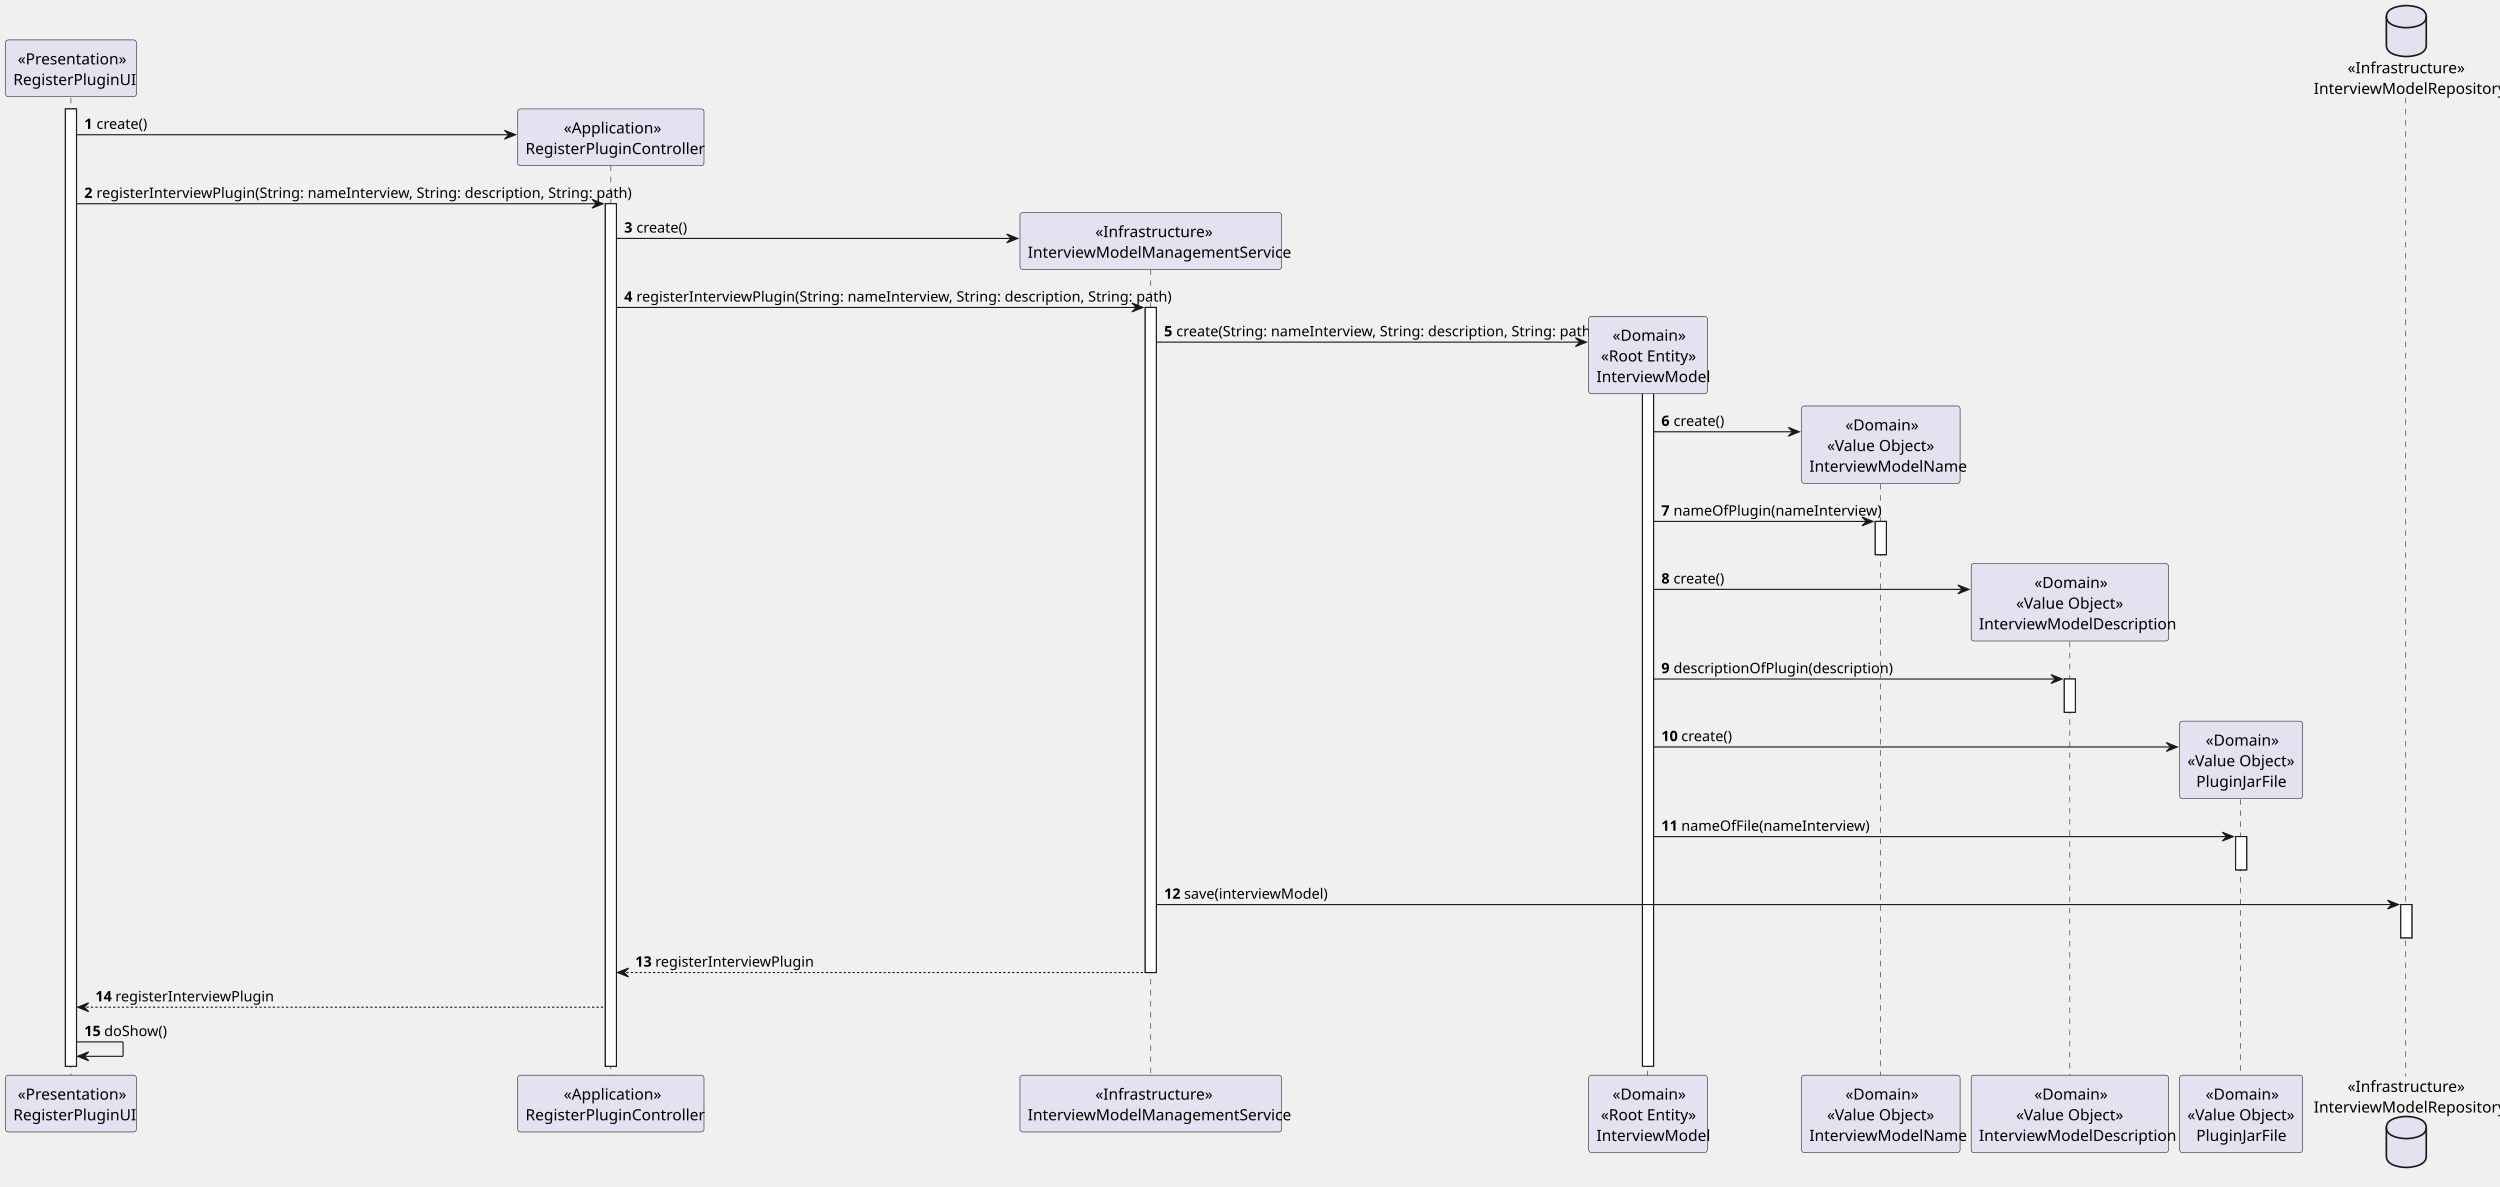
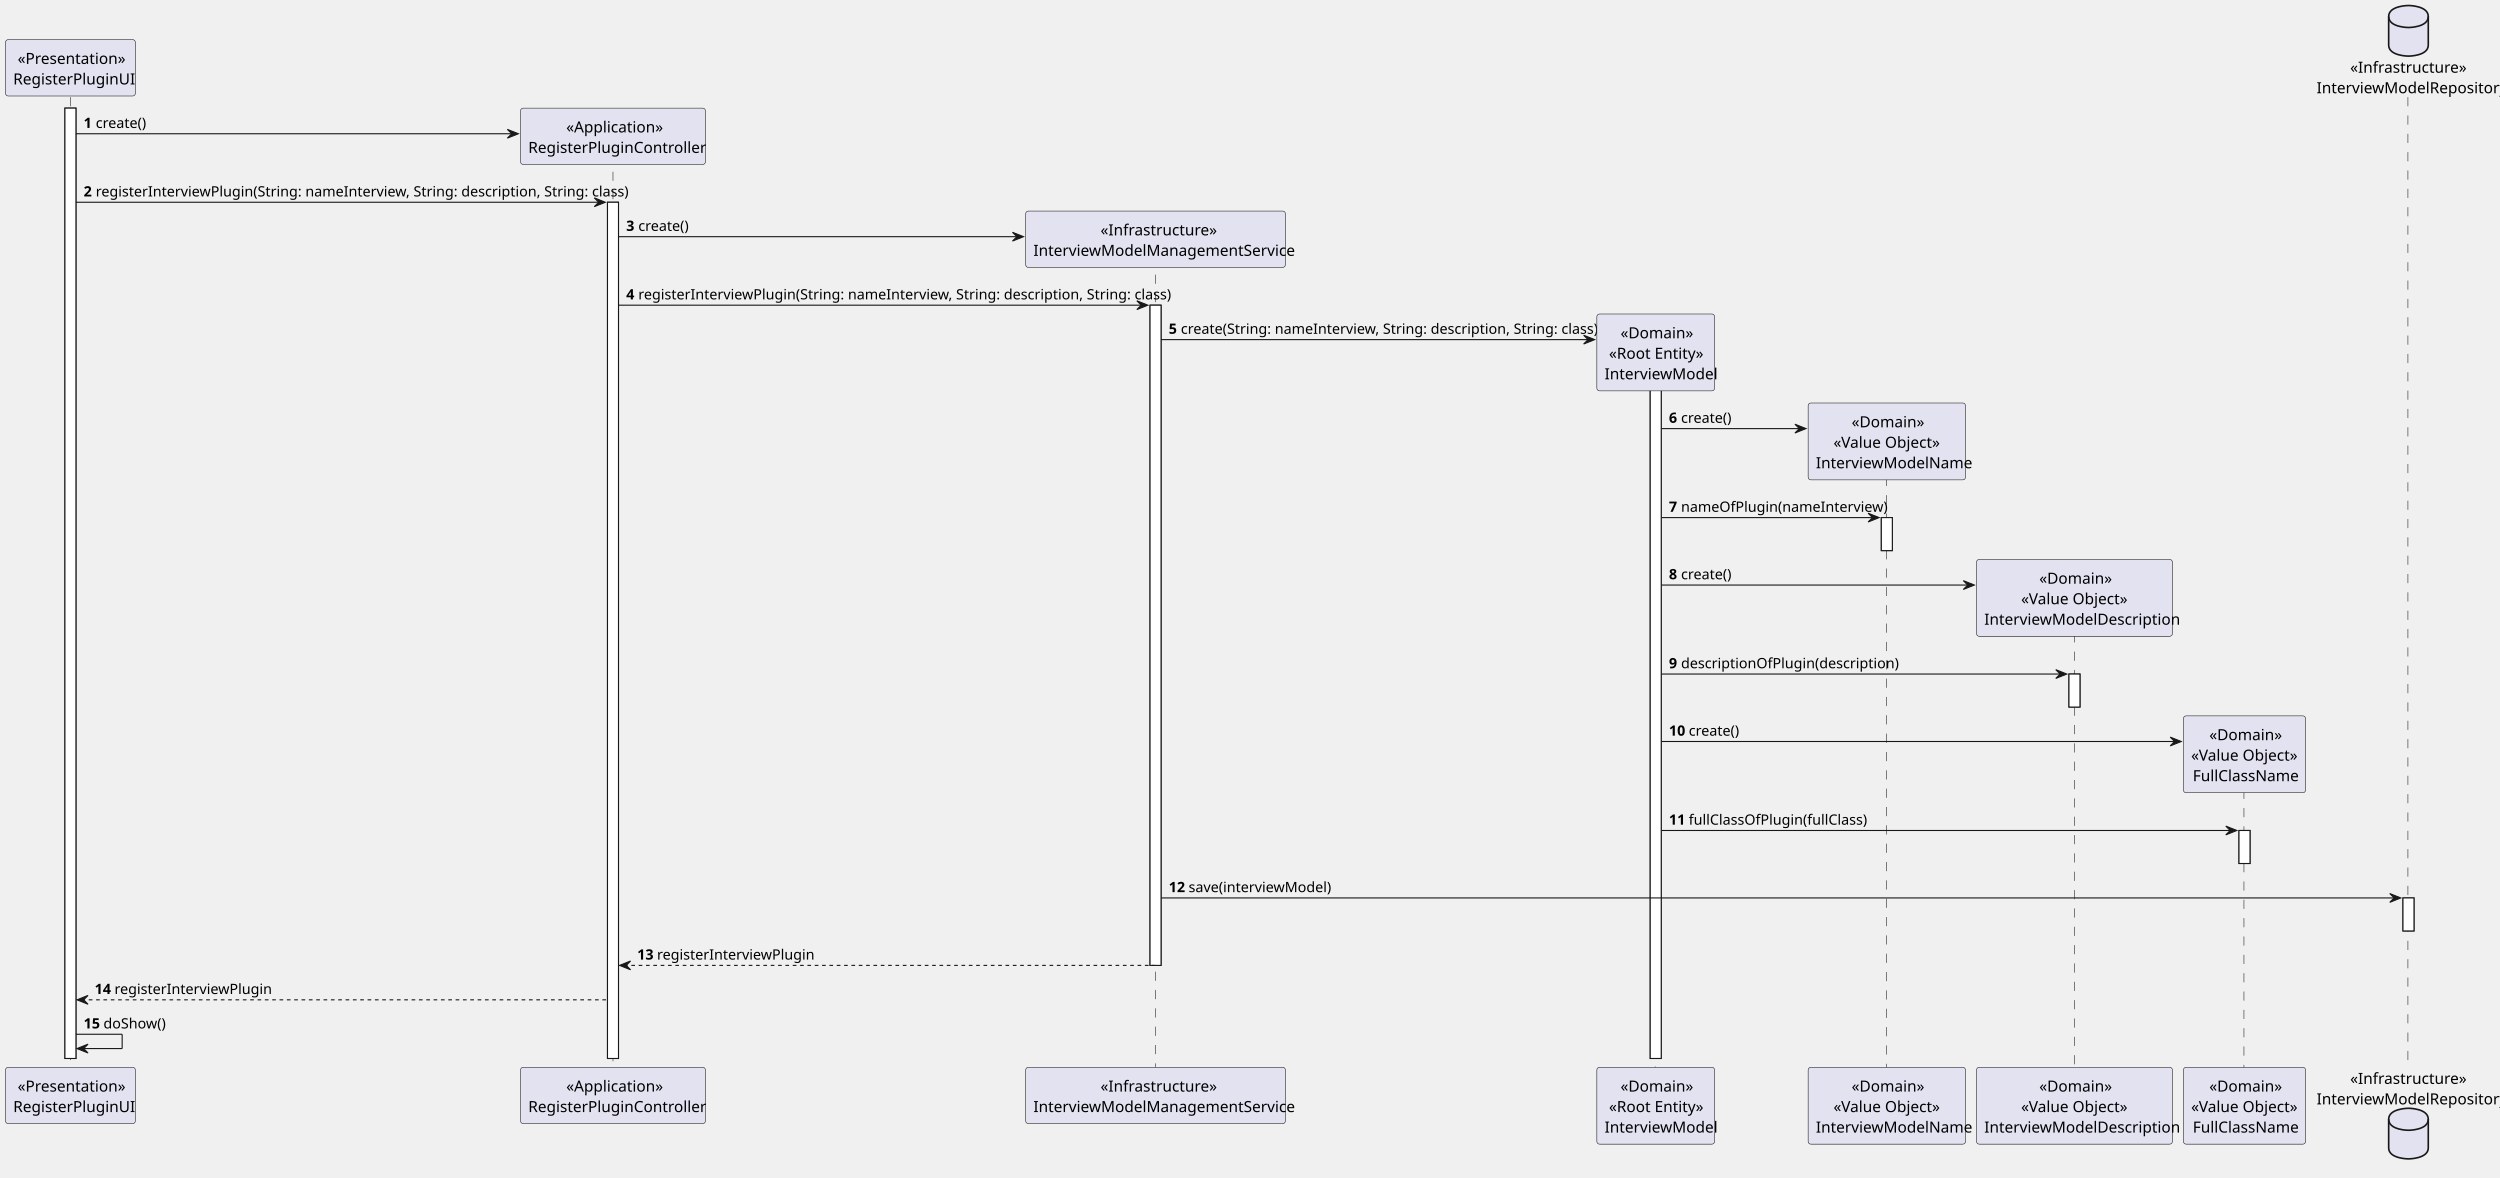
- <svg xmlns="http://www.w3.org/2000/svg" contentStyleType="text/css" height="1070px" preserveAspectRatio="none" style="width:2255px;height:1070px;background:#FFFFFF;" version="1.1" viewBox="0 0 2255 1070" width="2255px" zoomAndPan="magnify">
+ <svg xmlns="http://www.w3.org/2000/svg" contentStyleType="text/css" height="642px" preserveAspectRatio="none" style="width:1363px;height:642px;background:#FFFFFF;" version="1.1" viewBox="0 0 1363 642" width="1363.8px" zoomAndPan="magnify">
  <defs />
  <g>
-     <rect fill="#FFFFFF" height="863.557" style="stroke:#181818;stroke-width:1.0;" width="10" x="59" y="98.242" />
-     <rect fill="#FFFFFF" height="778.023" style="stroke:#181818;stroke-width:1.0;" width="10" x="546" y="183.775" />
-     <rect fill="#FFFFFF" height="599.908" style="stroke:#181818;stroke-width:1.0;" width="10" x="1033" y="277.309" />
-     <rect fill="#FFFFFF" height="643.199" style="stroke:#181818;stroke-width:1.0;" width="10" x="1481.5" y="318.6" />
-     <rect fill="#FFFFFF" height="30" style="stroke:#181818;stroke-width:1.0;" width="10" x="1691.5" y="470.326" />
-     <rect fill="#FFFFFF" height="30" style="stroke:#181818;stroke-width:1.0;" width="10" x="1862" y="612.481" />
-     <rect fill="#FFFFFF" height="30" style="stroke:#181818;stroke-width:1.0;" width="10" x="2016.5" y="754.635" />
-     <rect fill="#FFFFFF" height="30" style="stroke:#181818;stroke-width:1.0;" width="10" x="2165.5" y="815.926" />
-     <line style="stroke:#181818;stroke-width:0.5;stroke-dasharray:5.0,5.0;" x1="64" x2="64" y1="88.242" y2="970.799" />
-     <line style="stroke:#181818;stroke-width:0.5;stroke-dasharray:5.0,5.0;" x1="551" x2="551" y1="139.363" y2="970.799" />
-     <line style="stroke:#181818;stroke-width:0.5;stroke-dasharray:5.0,5.0;" x1="1038" x2="1038" y1="232.897" y2="970.799" />
-     <line style="stroke:#181818;stroke-width:0.5;stroke-dasharray:5.0,5.0;" x1="1486" x2="1486" y1="335.74" y2="970.799" />
-     <line style="stroke:#181818;stroke-width:0.5;stroke-dasharray:5.0,5.0;" x1="1696" x2="1696" y1="416.603" y2="970.799" />
-     <line style="stroke:#181818;stroke-width:0.5;stroke-dasharray:5.0,5.0;" x1="1867" x2="1867" y1="558.758" y2="970.799" />
-     <line style="stroke:#181818;stroke-width:0.5;stroke-dasharray:5.0,5.0;" x1="2021" x2="2021" y1="700.912" y2="970.799" />
-     <line style="stroke:#181818;stroke-width:0.5;stroke-dasharray:5.0,5.0;" x1="2170" x2="2170" y1="88.242" y2="970.799" />
-     <rect fill="#E2E2F0" height="51.242" rx="2.5" ry="2.5" style="stroke:#181818;stroke-width:0.5;" width="118" x="5" y="36" />
-     <text fill="#000000" font-family="sans-serif" font-size="14" lengthAdjust="spacing" textLength="96" x="16" y="58.107">«Presentation»</text>
-     <text fill="#000000" font-family="sans-serif" font-size="14" lengthAdjust="spacing" textLength="104" x="12" y="76.728">RegisterPluginUI</text>
-     <rect fill="#E2E2F0" height="51.242" rx="2.5" ry="2.5" style="stroke:#181818;stroke-width:0.5;" width="118" x="5" y="969.799" />
-     <text fill="#000000" font-family="sans-serif" font-size="14" lengthAdjust="spacing" textLength="96" x="16" y="991.906">«Presentation»</text>
-     <text fill="#000000" font-family="sans-serif" font-size="14" lengthAdjust="spacing" textLength="104" x="12" y="1010.527">RegisterPluginUI</text>
-     <rect fill="#E2E2F0" height="51.242" rx="2.5" ry="2.5" style="stroke:#181818;stroke-width:0.5;" width="168" x="467" y="969.799" />
-     <text fill="#000000" font-family="sans-serif" font-size="14" lengthAdjust="spacing" textLength="85" x="508.5" y="991.906">«Application»</text>
-     <text fill="#000000" font-family="sans-serif" font-size="14" lengthAdjust="spacing" textLength="154" x="474" y="1010.527">RegisterPluginController</text>
-     <rect fill="#E2E2F0" height="51.242" rx="2.5" ry="2.5" style="stroke:#181818;stroke-width:0.5;" width="236" x="920" y="969.799" />
-     <text fill="#000000" font-family="sans-serif" font-size="14" lengthAdjust="spacing" textLength="100" x="988" y="991.906">«Infrastructure»</text>
-     <text fill="#000000" font-family="sans-serif" font-size="14" lengthAdjust="spacing" textLength="222" x="927" y="1010.527">InterviewModelManagementService</text>
-     <rect fill="#E2E2F0" height="69.863" rx="2.5" ry="2.5" style="stroke:#181818;stroke-width:0.5;" width="107" x="1433" y="969.799" />
-     <text fill="#000000" font-family="sans-serif" font-size="14" lengthAdjust="spacing" textLength="64" x="1454.5" y="991.906">«Domain»</text>
-     <text fill="#000000" font-family="sans-serif" font-size="14" lengthAdjust="spacing" textLength="85" x="1444" y="1010.527">«Root Entity»</text>
-     <text fill="#000000" font-family="sans-serif" font-size="14" lengthAdjust="spacing" textLength="93" x="1440" y="1029.148">InterviewModel</text>
-     <rect fill="#E2E2F0" height="69.863" rx="2.5" ry="2.5" style="stroke:#181818;stroke-width:0.5;" width="143" x="1625" y="969.799" />
-     <text fill="#000000" font-family="sans-serif" font-size="14" lengthAdjust="spacing" textLength="64" x="1664.5" y="991.906">«Domain»</text>
-     <text fill="#000000" font-family="sans-serif" font-size="14" lengthAdjust="spacing" textLength="97" x="1648" y="1010.527">«Value Object»</text>
-     <text fill="#000000" font-family="sans-serif" font-size="14" lengthAdjust="spacing" textLength="129" x="1632" y="1029.148">InterviewModelName</text>
-     <rect fill="#E2E2F0" height="69.863" rx="2.5" ry="2.5" style="stroke:#181818;stroke-width:0.5;" width="178" x="1778" y="969.799" />
-     <text fill="#000000" font-family="sans-serif" font-size="14" lengthAdjust="spacing" textLength="64" x="1835" y="991.906">«Domain»</text>
-     <text fill="#000000" font-family="sans-serif" font-size="14" lengthAdjust="spacing" textLength="97" x="1818.5" y="1010.527">«Value Object»</text>
-     <text fill="#000000" font-family="sans-serif" font-size="14" lengthAdjust="spacing" textLength="164" x="1785" y="1029.148">InterviewModelDescription</text>
-     <rect fill="#E2E2F0" height="69.863" rx="2.5" ry="2.5" style="stroke:#181818;stroke-width:0.5;" width="111" x="1966" y="969.799" />
-     <text fill="#000000" font-family="sans-serif" font-size="14" lengthAdjust="spacing" textLength="64" x="1989.5" y="991.906">«Domain»</text>
-     <text fill="#000000" font-family="sans-serif" font-size="14" lengthAdjust="spacing" textLength="97" x="1973" y="1010.527">«Value Object»</text>
-     <text fill="#000000" font-family="sans-serif" font-size="14" lengthAdjust="spacing" textLength="81" x="1981" y="1029.148">PluginJarFile</text>
-     <text fill="#000000" font-family="sans-serif" font-size="14" lengthAdjust="spacing" textLength="100" x="2117.5" y="66.107">«Infrastructure»</text>
-     <text fill="#000000" font-family="sans-serif" font-size="14" lengthAdjust="spacing" textLength="161" x="2087" y="84.728">InterviewModelRepository</text>
-     <path d="M2152.5,15 C2152.5,5 2170.5,5 2170.5,5 C2170.5,5 2188.5,5 2188.5,15 L2188.5,41 C2188.5,51 2170.5,51 2170.5,51 C2170.5,51 2152.5,51 2152.5,41 L2152.5,15 " fill="#E2E2F0" style="stroke:#181818;stroke-width:1.5;" />
-     <path d="M2152.5,15 C2152.5,25 2170.5,25 2170.5,25 C2170.5,25 2188.5,25 2188.5,15 " fill="none" style="stroke:#181818;stroke-width:1.5;" />
-     <text fill="#000000" font-family="sans-serif" font-size="14" lengthAdjust="spacing" textLength="100" x="2117.5" y="984.906">«Infrastructure»</text>
-     <text fill="#000000" font-family="sans-serif" font-size="14" lengthAdjust="spacing" textLength="161" x="2087" y="1003.527">InterviewModelRepository</text>
-     <path d="M2152.5,1017.041 C2152.5,1007.041 2170.5,1007.041 2170.5,1007.041 C2170.5,1007.041 2188.5,1007.041 2188.5,1017.041 L2188.5,1043.041 C2188.5,1053.041 2170.5,1053.041 2170.5,1053.041 C2170.5,1053.041 2152.5,1053.041 2152.5,1043.041 L2152.5,1017.041 " fill="#E2E2F0" style="stroke:#181818;stroke-width:1.5;" />
-     <path d="M2152.5,1017.041 C2152.5,1027.041 2170.5,1027.041 2170.5,1027.041 C2170.5,1027.041 2188.5,1027.041 2188.5,1017.041 " fill="none" style="stroke:#181818;stroke-width:1.5;" />
-     <rect fill="#FFFFFF" height="863.557" style="stroke:#181818;stroke-width:1.0;" width="10" x="59" y="98.242" />
-     <rect fill="#FFFFFF" height="778.023" style="stroke:#181818;stroke-width:1.0;" width="10" x="546" y="183.775" />
-     <rect fill="#FFFFFF" height="599.908" style="stroke:#181818;stroke-width:1.0;" width="10" x="1033" y="277.309" />
-     <rect fill="#FFFFFF" height="643.199" style="stroke:#181818;stroke-width:1.0;" width="10" x="1481.5" y="318.6" />
-     <rect fill="#FFFFFF" height="30" style="stroke:#181818;stroke-width:1.0;" width="10" x="1691.5" y="470.326" />
-     <rect fill="#FFFFFF" height="30" style="stroke:#181818;stroke-width:1.0;" width="10" x="1862" y="612.481" />
-     <rect fill="#FFFFFF" height="30" style="stroke:#181818;stroke-width:1.0;" width="10" x="2016.5" y="754.635" />
-     <rect fill="#FFFFFF" height="30" style="stroke:#181818;stroke-width:1.0;" width="10" x="2165.5" y="815.926" />
-     <polygon fill="#181818" points="455,117.533,465,121.533,455,125.533,459,121.533" style="stroke:#181818;stroke-width:1.0;" />
-     <line style="stroke:#181818;stroke-width:1.0;" x1="69" x2="461" y1="121.533" y2="121.533" />
-     <text fill="#000000" font-family="sans-serif" font-size="13" font-weight="bold" lengthAdjust="spacing" textLength="7" x="76" y="116.27">1</text>
-     <text fill="#000000" font-family="sans-serif" font-size="13" lengthAdjust="spacing" textLength="44" x="87" y="116.27">create()</text>
-     <rect fill="#E2E2F0" height="51.242" rx="2.5" ry="2.5" style="stroke:#181818;stroke-width:0.5;" width="168" x="467" y="98.242" />
-     <text fill="#000000" font-family="sans-serif" font-size="14" lengthAdjust="spacing" textLength="85" x="508.5" y="120.35">«Application»</text>
-     <text fill="#000000" font-family="sans-serif" font-size="14" lengthAdjust="spacing" textLength="154" x="474" y="138.971">RegisterPluginController</text>
-     <polygon fill="#181818" points="534,179.775,544,183.775,534,187.775,538,183.775" style="stroke:#181818;stroke-width:1.0;" />
-     <line style="stroke:#181818;stroke-width:1.0;" x1="69" x2="540" y1="183.775" y2="183.775" />
-     <text fill="#000000" font-family="sans-serif" font-size="13" font-weight="bold" lengthAdjust="spacing" textLength="7" x="76" y="178.513">2</text>
-     <text fill="#000000" font-family="sans-serif" font-size="13" lengthAdjust="spacing" textLength="447" x="87" y="178.513">registerInterviewPlugin(String: nameInterview, String: description, String: path)</text>
-     <polygon fill="#181818" points="908,211.066,918,215.066,908,219.066,912,215.066" style="stroke:#181818;stroke-width:1.0;" />
-     <line style="stroke:#181818;stroke-width:1.0;" x1="556" x2="914" y1="215.066" y2="215.066" />
-     <text fill="#000000" font-family="sans-serif" font-size="13" font-weight="bold" lengthAdjust="spacing" textLength="7" x="563" y="209.804">3</text>
-     <text fill="#000000" font-family="sans-serif" font-size="13" lengthAdjust="spacing" textLength="44" x="574" y="209.804">create()</text>
-     <rect fill="#E2E2F0" height="51.242" rx="2.5" ry="2.5" style="stroke:#181818;stroke-width:0.5;" width="236" x="920" y="191.775" />
-     <text fill="#000000" font-family="sans-serif" font-size="14" lengthAdjust="spacing" textLength="100" x="988" y="213.883">«Infrastructure»</text>
-     <text fill="#000000" font-family="sans-serif" font-size="14" lengthAdjust="spacing" textLength="222" x="927" y="232.504">InterviewModelManagementService</text>
-     <polygon fill="#181818" points="1021,273.309,1031,277.309,1021,281.309,1025,277.309" style="stroke:#181818;stroke-width:1.0;" />
-     <line style="stroke:#181818;stroke-width:1.0;" x1="556" x2="1027" y1="277.309" y2="277.309" />
-     <text fill="#000000" font-family="sans-serif" font-size="13" font-weight="bold" lengthAdjust="spacing" textLength="7" x="563" y="272.046">4</text>
-     <text fill="#000000" font-family="sans-serif" font-size="13" lengthAdjust="spacing" textLength="447" x="574" y="272.046">registerInterviewPlugin(String: nameInterview, String: description, String: path)</text>
-     <polygon fill="#181818" points="1421,304.6,1431,308.6,1421,312.6,1425,308.6" style="stroke:#181818;stroke-width:1.0;" />
-     <line style="stroke:#181818;stroke-width:1.0;" x1="1043" x2="1427" y1="308.6" y2="308.6" />
-     <text fill="#000000" font-family="sans-serif" font-size="13" font-weight="bold" lengthAdjust="spacing" textLength="7" x="1050" y="303.337">5</text>
-     <text fill="#000000" font-family="sans-serif" font-size="13" lengthAdjust="spacing" textLength="355" x="1061" y="303.337">create(String: nameInterview, String: description, String: path)</text>
-     <rect fill="#E2E2F0" height="69.863" rx="2.5" ry="2.5" style="stroke:#181818;stroke-width:0.5;" width="107" x="1433" y="285.309" />
-     <text fill="#000000" font-family="sans-serif" font-size="14" lengthAdjust="spacing" textLength="64" x="1454.5" y="307.416">«Domain»</text>
-     <text fill="#000000" font-family="sans-serif" font-size="14" lengthAdjust="spacing" textLength="85" x="1444" y="326.037">«Root Entity»</text>
-     <text fill="#000000" font-family="sans-serif" font-size="14" lengthAdjust="spacing" textLength="93" x="1440" y="344.658">InterviewModel</text>
-     <polygon fill="#181818" points="1613,385.463,1623,389.463,1613,393.463,1617,389.463" style="stroke:#181818;stroke-width:1.0;" />
-     <line style="stroke:#181818;stroke-width:1.0;" x1="1491.5" x2="1619" y1="389.463" y2="389.463" />
-     <text fill="#000000" font-family="sans-serif" font-size="13" font-weight="bold" lengthAdjust="spacing" textLength="7" x="1498.5" y="384.2">6</text>
-     <text fill="#000000" font-family="sans-serif" font-size="13" lengthAdjust="spacing" textLength="44" x="1509.5" y="384.2">create()</text>
-     <rect fill="#E2E2F0" height="69.863" rx="2.5" ry="2.5" style="stroke:#181818;stroke-width:0.5;" width="143" x="1625" y="366.172" />
-     <text fill="#000000" font-family="sans-serif" font-size="14" lengthAdjust="spacing" textLength="64" x="1664.5" y="388.279">«Domain»</text>
-     <text fill="#000000" font-family="sans-serif" font-size="14" lengthAdjust="spacing" textLength="97" x="1648" y="406.9">«Value Object»</text>
-     <text fill="#000000" font-family="sans-serif" font-size="14" lengthAdjust="spacing" textLength="129" x="1632" y="425.522">InterviewModelName</text>
-     <polygon fill="#181818" points="1679.5,466.326,1689.5,470.326,1679.5,474.326,1683.5,470.326" style="stroke:#181818;stroke-width:1.0;" />
-     <line style="stroke:#181818;stroke-width:1.0;" x1="1491.5" x2="1685.5" y1="470.326" y2="470.326" />
-     <text fill="#000000" font-family="sans-serif" font-size="13" font-weight="bold" lengthAdjust="spacing" textLength="7" x="1498.5" y="465.063">7</text>
-     <text fill="#000000" font-family="sans-serif" font-size="13" lengthAdjust="spacing" textLength="170" x="1509.5" y="465.063">nameOfPlugin(nameInterview)</text>
-     <polygon fill="#181818" points="1766,527.617,1776,531.617,1766,535.617,1770,531.617" style="stroke:#181818;stroke-width:1.0;" />
-     <line style="stroke:#181818;stroke-width:1.0;" x1="1491.5" x2="1772" y1="531.617" y2="531.617" />
-     <text fill="#000000" font-family="sans-serif" font-size="13" font-weight="bold" lengthAdjust="spacing" textLength="7" x="1498.5" y="526.355">8</text>
-     <text fill="#000000" font-family="sans-serif" font-size="13" lengthAdjust="spacing" textLength="44" x="1509.5" y="526.355">create()</text>
-     <rect fill="#E2E2F0" height="69.863" rx="2.5" ry="2.5" style="stroke:#181818;stroke-width:0.5;" width="178" x="1778" y="508.326" />
-     <text fill="#000000" font-family="sans-serif" font-size="14" lengthAdjust="spacing" textLength="64" x="1835" y="530.434">«Domain»</text>
-     <text fill="#000000" font-family="sans-serif" font-size="14" lengthAdjust="spacing" textLength="97" x="1818.5" y="549.055">«Value Object»</text>
-     <text fill="#000000" font-family="sans-serif" font-size="14" lengthAdjust="spacing" textLength="164" x="1785" y="567.676">InterviewModelDescription</text>
-     <polygon fill="#181818" points="1850,608.481,1860,612.481,1850,616.481,1854,612.481" style="stroke:#181818;stroke-width:1.0;" />
-     <line style="stroke:#181818;stroke-width:1.0;" x1="1491.5" x2="1856" y1="612.481" y2="612.481" />
-     <text fill="#000000" font-family="sans-serif" font-size="13" font-weight="bold" lengthAdjust="spacing" textLength="7" x="1498.5" y="607.218">9</text>
-     <text fill="#000000" font-family="sans-serif" font-size="13" lengthAdjust="spacing" textLength="183" x="1509.5" y="607.218">descriptionOfPlugin(description)</text>
-     <polygon fill="#181818" points="1954,669.771,1964,673.771,1954,677.771,1958,673.771" style="stroke:#181818;stroke-width:1.0;" />
-     <line style="stroke:#181818;stroke-width:1.0;" x1="1491.5" x2="1960" y1="673.771" y2="673.771" />
-     <text fill="#000000" font-family="sans-serif" font-size="13" font-weight="bold" lengthAdjust="spacing" textLength="14" x="1498.5" y="668.509">10</text>
-     <text fill="#000000" font-family="sans-serif" font-size="13" lengthAdjust="spacing" textLength="44" x="1516.5" y="668.509">create()</text>
-     <rect fill="#E2E2F0" height="69.863" rx="2.5" ry="2.5" style="stroke:#181818;stroke-width:0.5;" width="111" x="1966" y="650.481" />
-     <text fill="#000000" font-family="sans-serif" font-size="14" lengthAdjust="spacing" textLength="64" x="1989.5" y="672.588">«Domain»</text>
-     <text fill="#000000" font-family="sans-serif" font-size="14" lengthAdjust="spacing" textLength="97" x="1973" y="691.209">«Value Object»</text>
-     <text fill="#000000" font-family="sans-serif" font-size="14" lengthAdjust="spacing" textLength="81" x="1981" y="709.83">PluginJarFile</text>
-     <polygon fill="#181818" points="2004.5,750.635,2014.5,754.635,2004.5,758.635,2008.5,754.635" style="stroke:#181818;stroke-width:1.0;" />
-     <line style="stroke:#181818;stroke-width:1.0;" x1="1491.5" x2="2010.5" y1="754.635" y2="754.635" />
-     <text fill="#000000" font-family="sans-serif" font-size="13" font-weight="bold" lengthAdjust="spacing" textLength="14" x="1498.5" y="749.372">11</text>
-     <text fill="#000000" font-family="sans-serif" font-size="13" lengthAdjust="spacing" textLength="155" x="1516.5" y="749.372">nameOfFile(nameInterview)</text>
-     <polygon fill="#181818" points="2153.5,811.926,2163.5,815.926,2153.5,819.926,2157.5,815.926" style="stroke:#181818;stroke-width:1.0;" />
-     <line style="stroke:#181818;stroke-width:1.0;" x1="1043" x2="2159.5" y1="815.926" y2="815.926" />
-     <text fill="#000000" font-family="sans-serif" font-size="13" font-weight="bold" lengthAdjust="spacing" textLength="14" x="1050" y="810.663">12</text>
-     <text fill="#000000" font-family="sans-serif" font-size="13" lengthAdjust="spacing" textLength="118" x="1068" y="810.663">save(interviewModel)</text>
-     <polygon fill="#181818" points="567,873.217,557,877.217,567,881.217,563,877.217" style="stroke:#181818;stroke-width:1.0;" />
-     <line style="stroke:#181818;stroke-width:1.0;stroke-dasharray:2.0,2.0;" x1="561" x2="1037" y1="877.217" y2="877.217" />
-     <text fill="#000000" font-family="sans-serif" font-size="13" font-weight="bold" lengthAdjust="spacing" textLength="14" x="573" y="871.954">13</text>
-     <text fill="#000000" font-family="sans-serif" font-size="13" lengthAdjust="spacing" textLength="128" x="591" y="871.954">registerInterviewPlugin</text>
-     <polygon fill="#181818" points="80,904.508,70,908.508,80,912.508,76,908.508" style="stroke:#181818;stroke-width:1.0;" />
-     <line style="stroke:#181818;stroke-width:1.0;stroke-dasharray:2.0,2.0;" x1="74" x2="545" y1="908.508" y2="908.508" />
-     <text fill="#000000" font-family="sans-serif" font-size="13" font-weight="bold" lengthAdjust="spacing" textLength="14" x="86" y="903.245">14</text>
-     <text fill="#000000" font-family="sans-serif" font-size="13" lengthAdjust="spacing" textLength="128" x="104" y="903.245">registerInterviewPlugin</text>
-     <line style="stroke:#181818;stroke-width:1.0;" x1="69" x2="111" y1="939.799" y2="939.799" />
-     <line style="stroke:#181818;stroke-width:1.0;" x1="111" x2="111" y1="939.799" y2="952.799" />
-     <line style="stroke:#181818;stroke-width:1.0;" x1="70" x2="111" y1="952.799" y2="952.799" />
-     <polygon fill="#181818" points="80,948.799,70,952.799,80,956.799,76,952.799" style="stroke:#181818;stroke-width:1.0;" />
-     <text fill="#000000" font-family="sans-serif" font-size="13" font-weight="bold" lengthAdjust="spacing" textLength="14" x="76" y="934.536">15</text>
-     <text fill="#000000" font-family="sans-serif" font-size="13" lengthAdjust="spacing" textLength="54" x="94" y="934.536">doShow()</text>
+     <rect fill="#FFFFFF" height="518.134" style="stroke:#181818;stroke-width:0.6;" width="6" x="35.4" y="58.945" />
+     <rect fill="#FFFFFF" height="466.814" style="stroke:#181818;stroke-width:0.6;" width="6" x="331.2" y="110.265" />
+     <rect fill="#FFFFFF" height="359.945" style="stroke:#181818;stroke-width:0.6;" width="6" x="627" y="166.385" />
+     <rect fill="#FFFFFF" height="385.92" style="stroke:#181818;stroke-width:0.6;" width="6" x="899.7" y="191.16" />
+     <rect fill="#FFFFFF" height="18" style="stroke:#181818;stroke-width:0.6;" width="6" x="1025.7" y="282.196" />
+     <rect fill="#FFFFFF" height="18" style="stroke:#181818;stroke-width:0.6;" width="6" x="1128" y="367.488" />
+     <rect fill="#FFFFFF" height="18" style="stroke:#181818;stroke-width:0.6;" width="6" x="1220.7" y="452.781" />
+     <rect fill="#FFFFFF" height="18" style="stroke:#181818;stroke-width:0.6;" width="6" x="1310.1" y="489.555" />
+     <line style="stroke:#181818;stroke-width:0.3;stroke-dasharray:5.0,5.0;" x1="38.4" x2="38.4" y1="52.945" y2="582.479" />
+     <line style="stroke:#181818;stroke-width:0.3;stroke-dasharray:5.0,5.0;" x1="334.2" x2="334.2" y1="83.618" y2="582.479" />
+     <line style="stroke:#181818;stroke-width:0.3;stroke-dasharray:5.0,5.0;" x1="630" x2="630" y1="139.738" y2="582.479" />
+     <line style="stroke:#181818;stroke-width:0.3;stroke-dasharray:5.0,5.0;" x1="902.4" x2="902.4" y1="201.444" y2="582.479" />
+     <line style="stroke:#181818;stroke-width:0.3;stroke-dasharray:5.0,5.0;" x1="1028.4" x2="1028.4" y1="249.962" y2="582.479" />
+     <line style="stroke:#181818;stroke-width:0.3;stroke-dasharray:5.0,5.0;" x1="1131" x2="1131" y1="335.255" y2="582.479" />
+     <line style="stroke:#181818;stroke-width:0.3;stroke-dasharray:5.0,5.0;" x1="1223.4" x2="1223.4" y1="420.547" y2="582.479" />
+     <line style="stroke:#181818;stroke-width:0.3;stroke-dasharray:5.0,5.0;" x1="1312.8" x2="1312.8" y1="52.945" y2="582.479" />
+     <rect fill="#E2E2F0" height="30.745" rx="1.5" ry="1.5" style="stroke:#181818;stroke-width:0.3;" width="70.8" x="3" y="21.6" />
+     <text fill="#000000" font-family="sans-serif" font-size="8.4" lengthAdjust="spacing" textLength="57.6" x="9.6" y="34.864">«Presentation»</text>
+     <text fill="#000000" font-family="sans-serif" font-size="8.4" lengthAdjust="spacing" textLength="62.4" x="7.2" y="46.037">RegisterPluginUI</text>
+     <rect fill="#E2E2F0" height="30.745" rx="1.5" ry="1.5" style="stroke:#181818;stroke-width:0.3;" width="70.8" x="3" y="581.879" />
+     <text fill="#000000" font-family="sans-serif" font-size="8.4" lengthAdjust="spacing" textLength="57.6" x="9.6" y="595.144">«Presentation»</text>
+     <text fill="#000000" font-family="sans-serif" font-size="8.4" lengthAdjust="spacing" textLength="62.4" x="7.2" y="606.316">RegisterPluginUI</text>
+     <rect fill="#E2E2F0" height="30.745" rx="1.5" ry="1.5" style="stroke:#181818;stroke-width:0.3;" width="100.8" x="283.8" y="581.879" />
+     <text fill="#000000" font-family="sans-serif" font-size="8.4" lengthAdjust="spacing" textLength="51" x="308.7" y="595.144">«Application»</text>
+     <text fill="#000000" font-family="sans-serif" font-size="8.4" lengthAdjust="spacing" textLength="92.4" x="288" y="606.316">RegisterPluginController</text>
+     <rect fill="#E2E2F0" height="30.745" rx="1.5" ry="1.5" style="stroke:#181818;stroke-width:0.3;" width="141.6" x="559.2" y="581.879" />
+     <text fill="#000000" font-family="sans-serif" font-size="8.4" lengthAdjust="spacing" textLength="60" x="600" y="595.144">«Infrastructure»</text>
+     <text fill="#000000" font-family="sans-serif" font-size="8.4" lengthAdjust="spacing" textLength="133.2" x="563.4" y="606.316">InterviewModelManagementService</text>
+     <rect fill="#E2E2F0" height="41.918" rx="1.5" ry="1.5" style="stroke:#181818;stroke-width:0.3;" width="64.2" x="870.6" y="581.879" />
+     <text fill="#000000" font-family="sans-serif" font-size="8.4" lengthAdjust="spacing" textLength="38.4" x="883.5" y="595.144">«Domain»</text>
+     <text fill="#000000" font-family="sans-serif" font-size="8.4" lengthAdjust="spacing" textLength="51" x="877.2" y="606.316">«Root Entity»</text>
+     <text fill="#000000" font-family="sans-serif" font-size="8.4" lengthAdjust="spacing" textLength="55.8" x="874.8" y="617.489">InterviewModel</text>
+     <rect fill="#E2E2F0" height="41.918" rx="1.5" ry="1.5" style="stroke:#181818;stroke-width:0.3;" width="85.8" x="985.8" y="581.879" />
+     <text fill="#000000" font-family="sans-serif" font-size="8.4" lengthAdjust="spacing" textLength="38.4" x="1009.5" y="595.144">«Domain»</text>
+     <text fill="#000000" font-family="sans-serif" font-size="8.4" lengthAdjust="spacing" textLength="58.2" x="999.6" y="606.316">«Value Object»</text>
+     <text fill="#000000" font-family="sans-serif" font-size="8.4" lengthAdjust="spacing" textLength="77.4" x="990" y="617.489">InterviewModelName</text>
+     <rect fill="#E2E2F0" height="41.918" rx="1.5" ry="1.5" style="stroke:#181818;stroke-width:0.3;" width="106.8" x="1077.6" y="581.879" />
+     <text fill="#000000" font-family="sans-serif" font-size="8.4" lengthAdjust="spacing" textLength="38.4" x="1111.8" y="595.144">«Domain»</text>
+     <text fill="#000000" font-family="sans-serif" font-size="8.4" lengthAdjust="spacing" textLength="58.2" x="1101.9" y="606.316">«Value Object»</text>
+     <text fill="#000000" font-family="sans-serif" font-size="8.4" lengthAdjust="spacing" textLength="98.4" x="1081.8" y="617.489">InterviewModelDescription</text>
+     <rect fill="#E2E2F0" height="41.918" rx="1.5" ry="1.5" style="stroke:#181818;stroke-width:0.3;" width="66.6" x="1190.4" y="581.879" />
+     <text fill="#000000" font-family="sans-serif" font-size="8.4" lengthAdjust="spacing" textLength="38.4" x="1204.5" y="595.144">«Domain»</text>
+     <text fill="#000000" font-family="sans-serif" font-size="8.4" lengthAdjust="spacing" textLength="58.2" x="1194.6" y="606.316">«Value Object»</text>
+     <text fill="#000000" font-family="sans-serif" font-size="8.4" lengthAdjust="spacing" textLength="56.4" x="1195.5" y="617.489">FullClassName</text>
+     <text fill="#000000" font-family="sans-serif" font-size="8.4" lengthAdjust="spacing" textLength="60" x="1281.3" y="39.664">«Infrastructure»</text>
+     <text fill="#000000" font-family="sans-serif" font-size="8.4" lengthAdjust="spacing" textLength="96.6" x="1263" y="50.837">InterviewModelRepository</text>
+     <path d="M1302.3,9 C1302.3,3 1313.1,3 1313.1,3 C1313.1,3 1323.9,3 1323.9,9 L1323.9,24.6 C1323.9,30.6 1313.1,30.6 1313.1,30.6 C1313.1,30.6 1302.3,30.6 1302.3,24.6 L1302.3,9 " fill="#E2E2F0" style="stroke:#181818;stroke-width:0.9;" />
+     <path d="M1302.3,9 C1302.3,15 1313.1,15 1313.1,15 C1313.1,15 1323.9,15 1323.9,9 " fill="none" style="stroke:#181818;stroke-width:0.9;" />
+     <text fill="#000000" font-family="sans-serif" font-size="8.4" lengthAdjust="spacing" textLength="60" x="1281.3" y="590.944">«Infrastructure»</text>
+     <text fill="#000000" font-family="sans-serif" font-size="8.4" lengthAdjust="spacing" textLength="96.6" x="1263" y="602.116">InterviewModelRepository</text>
+     <path d="M1302.3,610.225 C1302.3,604.225 1313.1,604.225 1313.1,604.225 C1313.1,604.225 1323.9,604.225 1323.9,610.225 L1323.9,625.825 C1323.9,631.825 1313.1,631.825 1313.1,631.825 C1313.1,631.825 1302.3,631.825 1302.3,625.825 L1302.3,610.225 " fill="#E2E2F0" style="stroke:#181818;stroke-width:0.9;" />
+     <path d="M1302.3,610.225 C1302.3,616.225 1313.1,616.225 1313.1,616.225 C1313.1,616.225 1323.9,616.225 1323.9,610.225 " fill="none" style="stroke:#181818;stroke-width:0.9;" />
+     <rect fill="#FFFFFF" height="518.134" style="stroke:#181818;stroke-width:0.6;" width="6" x="35.4" y="58.945" />
+     <rect fill="#FFFFFF" height="466.814" style="stroke:#181818;stroke-width:0.6;" width="6" x="331.2" y="110.265" />
+     <rect fill="#FFFFFF" height="359.945" style="stroke:#181818;stroke-width:0.6;" width="6" x="627" y="166.385" />
+     <rect fill="#FFFFFF" height="385.92" style="stroke:#181818;stroke-width:0.6;" width="6" x="899.7" y="191.16" />
+     <rect fill="#FFFFFF" height="18" style="stroke:#181818;stroke-width:0.6;" width="6" x="1025.7" y="282.196" />
+     <rect fill="#FFFFFF" height="18" style="stroke:#181818;stroke-width:0.6;" width="6" x="1128" y="367.488" />
+     <rect fill="#FFFFFF" height="18" style="stroke:#181818;stroke-width:0.6;" width="6" x="1220.7" y="452.781" />
+     <rect fill="#FFFFFF" height="18" style="stroke:#181818;stroke-width:0.6;" width="6" x="1310.1" y="489.555" />
+     <polygon fill="#181818" points="276.6,70.52,282.6,72.92,276.6,75.32,279,72.92" style="stroke:#181818;stroke-width:0.6;" />
+     <line style="stroke:#181818;stroke-width:0.6;" x1="41.4" x2="280.2" y1="72.92" y2="72.92" />
+     <text fill="#000000" font-family="sans-serif" font-size="7.8" font-weight="bold" lengthAdjust="spacing" textLength="4.2" x="45.6" y="69.762">1</text>
+     <text fill="#000000" font-family="sans-serif" font-size="7.8" lengthAdjust="spacing" textLength="26.4" x="52.2" y="69.762">create()</text>
+     <rect fill="#E2E2F0" height="30.745" rx="1.5" ry="1.5" style="stroke:#181818;stroke-width:0.3;" width="100.8" x="283.8" y="58.945" />
+     <text fill="#000000" font-family="sans-serif" font-size="8.4" lengthAdjust="spacing" textLength="51" x="308.7" y="72.21">«Application»</text>
+     <text fill="#000000" font-family="sans-serif" font-size="8.4" lengthAdjust="spacing" textLength="92.4" x="288" y="83.382">RegisterPluginController</text>
+     <polygon fill="#181818" points="324,107.865,330,110.265,324,112.665,326.4,110.265" style="stroke:#181818;stroke-width:0.6;" />
+     <line style="stroke:#181818;stroke-width:0.6;" x1="41.4" x2="327.6" y1="110.265" y2="110.265" />
+     <text fill="#000000" font-family="sans-serif" font-size="7.8" font-weight="bold" lengthAdjust="spacing" textLength="4.2" x="45.6" y="107.108">2</text>
+     <text fill="#000000" font-family="sans-serif" font-size="7.8" lengthAdjust="spacing" textLength="271.8" x="52.2" y="107.108">registerInterviewPlugin(String: nameInterview, String: description, String: class)</text>
+     <polygon fill="#181818" points="552,126.64,558,129.04,552,131.44,554.4,129.04" style="stroke:#181818;stroke-width:0.6;" />
+     <line style="stroke:#181818;stroke-width:0.6;" x1="337.2" x2="555.6" y1="129.04" y2="129.04" />
+     <text fill="#000000" font-family="sans-serif" font-size="7.8" font-weight="bold" lengthAdjust="spacing" textLength="4.2" x="341.4" y="125.882">3</text>
+     <text fill="#000000" font-family="sans-serif" font-size="7.8" lengthAdjust="spacing" textLength="26.4" x="348" y="125.882">create()</text>
+     <rect fill="#E2E2F0" height="30.745" rx="1.5" ry="1.5" style="stroke:#181818;stroke-width:0.3;" width="141.6" x="559.2" y="115.065" />
+     <text fill="#000000" font-family="sans-serif" font-size="8.4" lengthAdjust="spacing" textLength="60" x="600" y="128.33">«Infrastructure»</text>
+     <text fill="#000000" font-family="sans-serif" font-size="8.4" lengthAdjust="spacing" textLength="133.2" x="563.4" y="139.502">InterviewModelManagementService</text>
+     <polygon fill="#181818" points="619.8,163.985,625.8,166.385,619.8,168.785,622.2,166.385" style="stroke:#181818;stroke-width:0.6;" />
+     <line style="stroke:#181818;stroke-width:0.6;" x1="337.2" x2="623.4" y1="166.385" y2="166.385" />
+     <text fill="#000000" font-family="sans-serif" font-size="7.8" font-weight="bold" lengthAdjust="spacing" textLength="4.2" x="341.4" y="163.227">4</text>
+     <text fill="#000000" font-family="sans-serif" font-size="7.8" lengthAdjust="spacing" textLength="271.8" x="348" y="163.227">registerInterviewPlugin(String: nameInterview, String: description, String: class)</text>
+     <polygon fill="#181818" points="863.4,182.76,869.4,185.16,863.4,187.56,865.8,185.16" style="stroke:#181818;stroke-width:0.6;" />
+     <line style="stroke:#181818;stroke-width:0.6;" x1="633" x2="867" y1="185.16" y2="185.16" />
+     <text fill="#000000" font-family="sans-serif" font-size="7.8" font-weight="bold" lengthAdjust="spacing" textLength="4.2" x="637.2" y="182.002">5</text>
+     <text fill="#000000" font-family="sans-serif" font-size="7.8" lengthAdjust="spacing" textLength="216.6" x="643.8" y="182.002">create(String: nameInterview, String: description, String: class)</text>
+     <rect fill="#E2E2F0" height="41.918" rx="1.5" ry="1.5" style="stroke:#181818;stroke-width:0.3;" width="64.2" x="870.6" y="171.185" />
+     <text fill="#000000" font-family="sans-serif" font-size="8.4" lengthAdjust="spacing" textLength="38.4" x="883.5" y="184.45">«Domain»</text>
+     <text fill="#000000" font-family="sans-serif" font-size="8.4" lengthAdjust="spacing" textLength="51" x="877.2" y="195.622">«Root Entity»</text>
+     <text fill="#000000" font-family="sans-serif" font-size="8.4" lengthAdjust="spacing" textLength="55.8" x="874.8" y="206.795">InterviewModel</text>
+     <polygon fill="#181818" points="978.6,231.278,984.6,233.678,978.6,236.078,981,233.678" style="stroke:#181818;stroke-width:0.6;" />
+     <line style="stroke:#181818;stroke-width:0.6;" x1="905.7" x2="982.2" y1="233.678" y2="233.678" />
+     <text fill="#000000" font-family="sans-serif" font-size="7.8" font-weight="bold" lengthAdjust="spacing" textLength="4.2" x="909.9" y="230.52">6</text>
+     <text fill="#000000" font-family="sans-serif" font-size="7.8" lengthAdjust="spacing" textLength="26.4" x="916.5" y="230.52">create()</text>
+     <rect fill="#E2E2F0" height="41.918" rx="1.5" ry="1.5" style="stroke:#181818;stroke-width:0.3;" width="85.8" x="985.8" y="219.703" />
+     <text fill="#000000" font-family="sans-serif" font-size="8.4" lengthAdjust="spacing" textLength="38.4" x="1009.5" y="232.968">«Domain»</text>
+     <text fill="#000000" font-family="sans-serif" font-size="8.4" lengthAdjust="spacing" textLength="58.2" x="999.6" y="244.14">«Value Object»</text>
+     <text fill="#000000" font-family="sans-serif" font-size="8.4" lengthAdjust="spacing" textLength="77.4" x="990" y="255.313">InterviewModelName</text>
+     <polygon fill="#181818" points="1018.5,279.796,1024.5,282.196,1018.5,284.596,1020.9,282.196" style="stroke:#181818;stroke-width:0.6;" />
+     <line style="stroke:#181818;stroke-width:0.6;" x1="905.7" x2="1022.1" y1="282.196" y2="282.196" />
+     <text fill="#000000" font-family="sans-serif" font-size="7.8" font-weight="bold" lengthAdjust="spacing" textLength="4.2" x="909.9" y="279.038">7</text>
+     <text fill="#000000" font-family="sans-serif" font-size="7.8" lengthAdjust="spacing" textLength="102" x="916.5" y="279.038">nameOfPlugin(nameInterview)</text>
+     <polygon fill="#181818" points="1070.4,316.57,1076.4,318.97,1070.4,321.37,1072.8,318.97" style="stroke:#181818;stroke-width:0.6;" />
+     <line style="stroke:#181818;stroke-width:0.6;" x1="905.7" x2="1074" y1="318.97" y2="318.97" />
+     <text fill="#000000" font-family="sans-serif" font-size="7.8" font-weight="bold" lengthAdjust="spacing" textLength="4.2" x="909.9" y="315.813">8</text>
+     <text fill="#000000" font-family="sans-serif" font-size="7.8" lengthAdjust="spacing" textLength="26.4" x="916.5" y="315.813">create()</text>
+     <rect fill="#E2E2F0" height="41.918" rx="1.5" ry="1.5" style="stroke:#181818;stroke-width:0.3;" width="106.8" x="1077.6" y="304.996" />
+     <text fill="#000000" font-family="sans-serif" font-size="8.4" lengthAdjust="spacing" textLength="38.4" x="1111.8" y="318.26">«Domain»</text>
+     <text fill="#000000" font-family="sans-serif" font-size="8.4" lengthAdjust="spacing" textLength="58.2" x="1101.9" y="329.433">«Value Object»</text>
+     <text fill="#000000" font-family="sans-serif" font-size="8.4" lengthAdjust="spacing" textLength="98.4" x="1081.8" y="340.606">InterviewModelDescription</text>
+     <polygon fill="#181818" points="1120.8,365.088,1126.8,367.488,1120.8,369.888,1123.2,367.488" style="stroke:#181818;stroke-width:0.6;" />
+     <line style="stroke:#181818;stroke-width:0.6;" x1="905.7" x2="1124.4" y1="367.488" y2="367.488" />
+     <text fill="#000000" font-family="sans-serif" font-size="7.8" font-weight="bold" lengthAdjust="spacing" textLength="4.2" x="909.9" y="364.331">9</text>
+     <text fill="#000000" font-family="sans-serif" font-size="7.8" lengthAdjust="spacing" textLength="109.8" x="916.5" y="364.331">descriptionOfPlugin(description)</text>
+     <polygon fill="#181818" points="1183.2,401.863,1189.2,404.263,1183.2,406.663,1185.6,404.263" style="stroke:#181818;stroke-width:0.6;" />
+     <line style="stroke:#181818;stroke-width:0.6;" x1="905.7" x2="1186.8" y1="404.263" y2="404.263" />
+     <text fill="#000000" font-family="sans-serif" font-size="7.8" font-weight="bold" lengthAdjust="spacing" textLength="8.4" x="909.9" y="401.105">10</text>
+     <text fill="#000000" font-family="sans-serif" font-size="7.8" lengthAdjust="spacing" textLength="26.4" x="920.7" y="401.105">create()</text>
+     <rect fill="#E2E2F0" height="41.918" rx="1.5" ry="1.5" style="stroke:#181818;stroke-width:0.3;" width="66.6" x="1190.4" y="390.288" />
+     <text fill="#000000" font-family="sans-serif" font-size="8.4" lengthAdjust="spacing" textLength="38.4" x="1204.5" y="403.553">«Domain»</text>
+     <text fill="#000000" font-family="sans-serif" font-size="8.4" lengthAdjust="spacing" textLength="58.2" x="1194.6" y="414.725">«Value Object»</text>
+     <text fill="#000000" font-family="sans-serif" font-size="8.4" lengthAdjust="spacing" textLength="56.4" x="1195.5" y="425.898">FullClassName</text>
+     <polygon fill="#181818" points="1213.5,450.381,1219.5,452.781,1213.5,455.181,1215.9,452.781" style="stroke:#181818;stroke-width:0.6;" />
+     <line style="stroke:#181818;stroke-width:0.6;" x1="905.7" x2="1217.1" y1="452.781" y2="452.781" />
+     <text fill="#000000" font-family="sans-serif" font-size="7.8" font-weight="bold" lengthAdjust="spacing" textLength="8.4" x="909.9" y="449.623">11</text>
+     <text fill="#000000" font-family="sans-serif" font-size="7.8" lengthAdjust="spacing" textLength="93" x="920.7" y="449.623">fullClassOfPlugin(fullClass)</text>
+     <polygon fill="#181818" points="1302.9,487.156,1308.9,489.555,1302.9,491.955,1305.3,489.555" style="stroke:#181818;stroke-width:0.6;" />
+     <line style="stroke:#181818;stroke-width:0.6;" x1="633" x2="1306.5" y1="489.555" y2="489.555" />
+     <text fill="#000000" font-family="sans-serif" font-size="7.8" font-weight="bold" lengthAdjust="spacing" textLength="8.4" x="637.2" y="486.398">12</text>
+     <text fill="#000000" font-family="sans-serif" font-size="7.8" lengthAdjust="spacing" textLength="70.8" x="648" y="486.398">save(interviewModel)</text>
+     <polygon fill="#181818" points="343.8,523.93,337.8,526.33,343.8,528.73,341.4,526.33" style="stroke:#181818;stroke-width:0.6;" />
+     <line style="stroke:#181818;stroke-width:0.6;stroke-dasharray:2.0,2.0;" x1="340.2" x2="629.4" y1="526.33" y2="526.33" />
+     <text fill="#000000" font-family="sans-serif" font-size="7.8" font-weight="bold" lengthAdjust="spacing" textLength="8.4" x="347.4" y="523.173">13</text>
+     <text fill="#000000" font-family="sans-serif" font-size="7.8" lengthAdjust="spacing" textLength="76.8" x="358.2" y="523.173">registerInterviewPlugin</text>
+     <polygon fill="#181818" points="48,542.705,42,545.105,48,547.505,45.6,545.105" style="stroke:#181818;stroke-width:0.6;" />
+     <line style="stroke:#181818;stroke-width:0.6;stroke-dasharray:2.0,2.0;" x1="44.4" x2="330.6" y1="545.105" y2="545.105" />
+     <text fill="#000000" font-family="sans-serif" font-size="7.8" font-weight="bold" lengthAdjust="spacing" textLength="8.4" x="51.6" y="541.947">14</text>
+     <text fill="#000000" font-family="sans-serif" font-size="7.8" lengthAdjust="spacing" textLength="76.8" x="62.4" y="541.947">registerInterviewPlugin</text>
+     <line style="stroke:#181818;stroke-width:0.6;" x1="41.4" x2="66.6" y1="563.879" y2="563.879" />
+     <line style="stroke:#181818;stroke-width:0.6;" x1="66.6" x2="66.6" y1="563.879" y2="571.679" />
+     <line style="stroke:#181818;stroke-width:0.6;" x1="42" x2="66.6" y1="571.679" y2="571.679" />
+     <polygon fill="#181818" points="48,569.279,42,571.679,48,574.079,45.6,571.679" style="stroke:#181818;stroke-width:0.6;" />
+     <text fill="#000000" font-family="sans-serif" font-size="7.8" font-weight="bold" lengthAdjust="spacing" textLength="8.4" x="45.6" y="560.722">15</text>
+     <text fill="#000000" font-family="sans-serif" font-size="7.8" lengthAdjust="spacing" textLength="32.4" x="56.4" y="560.722">doShow()</text>
  </g>
</svg>
